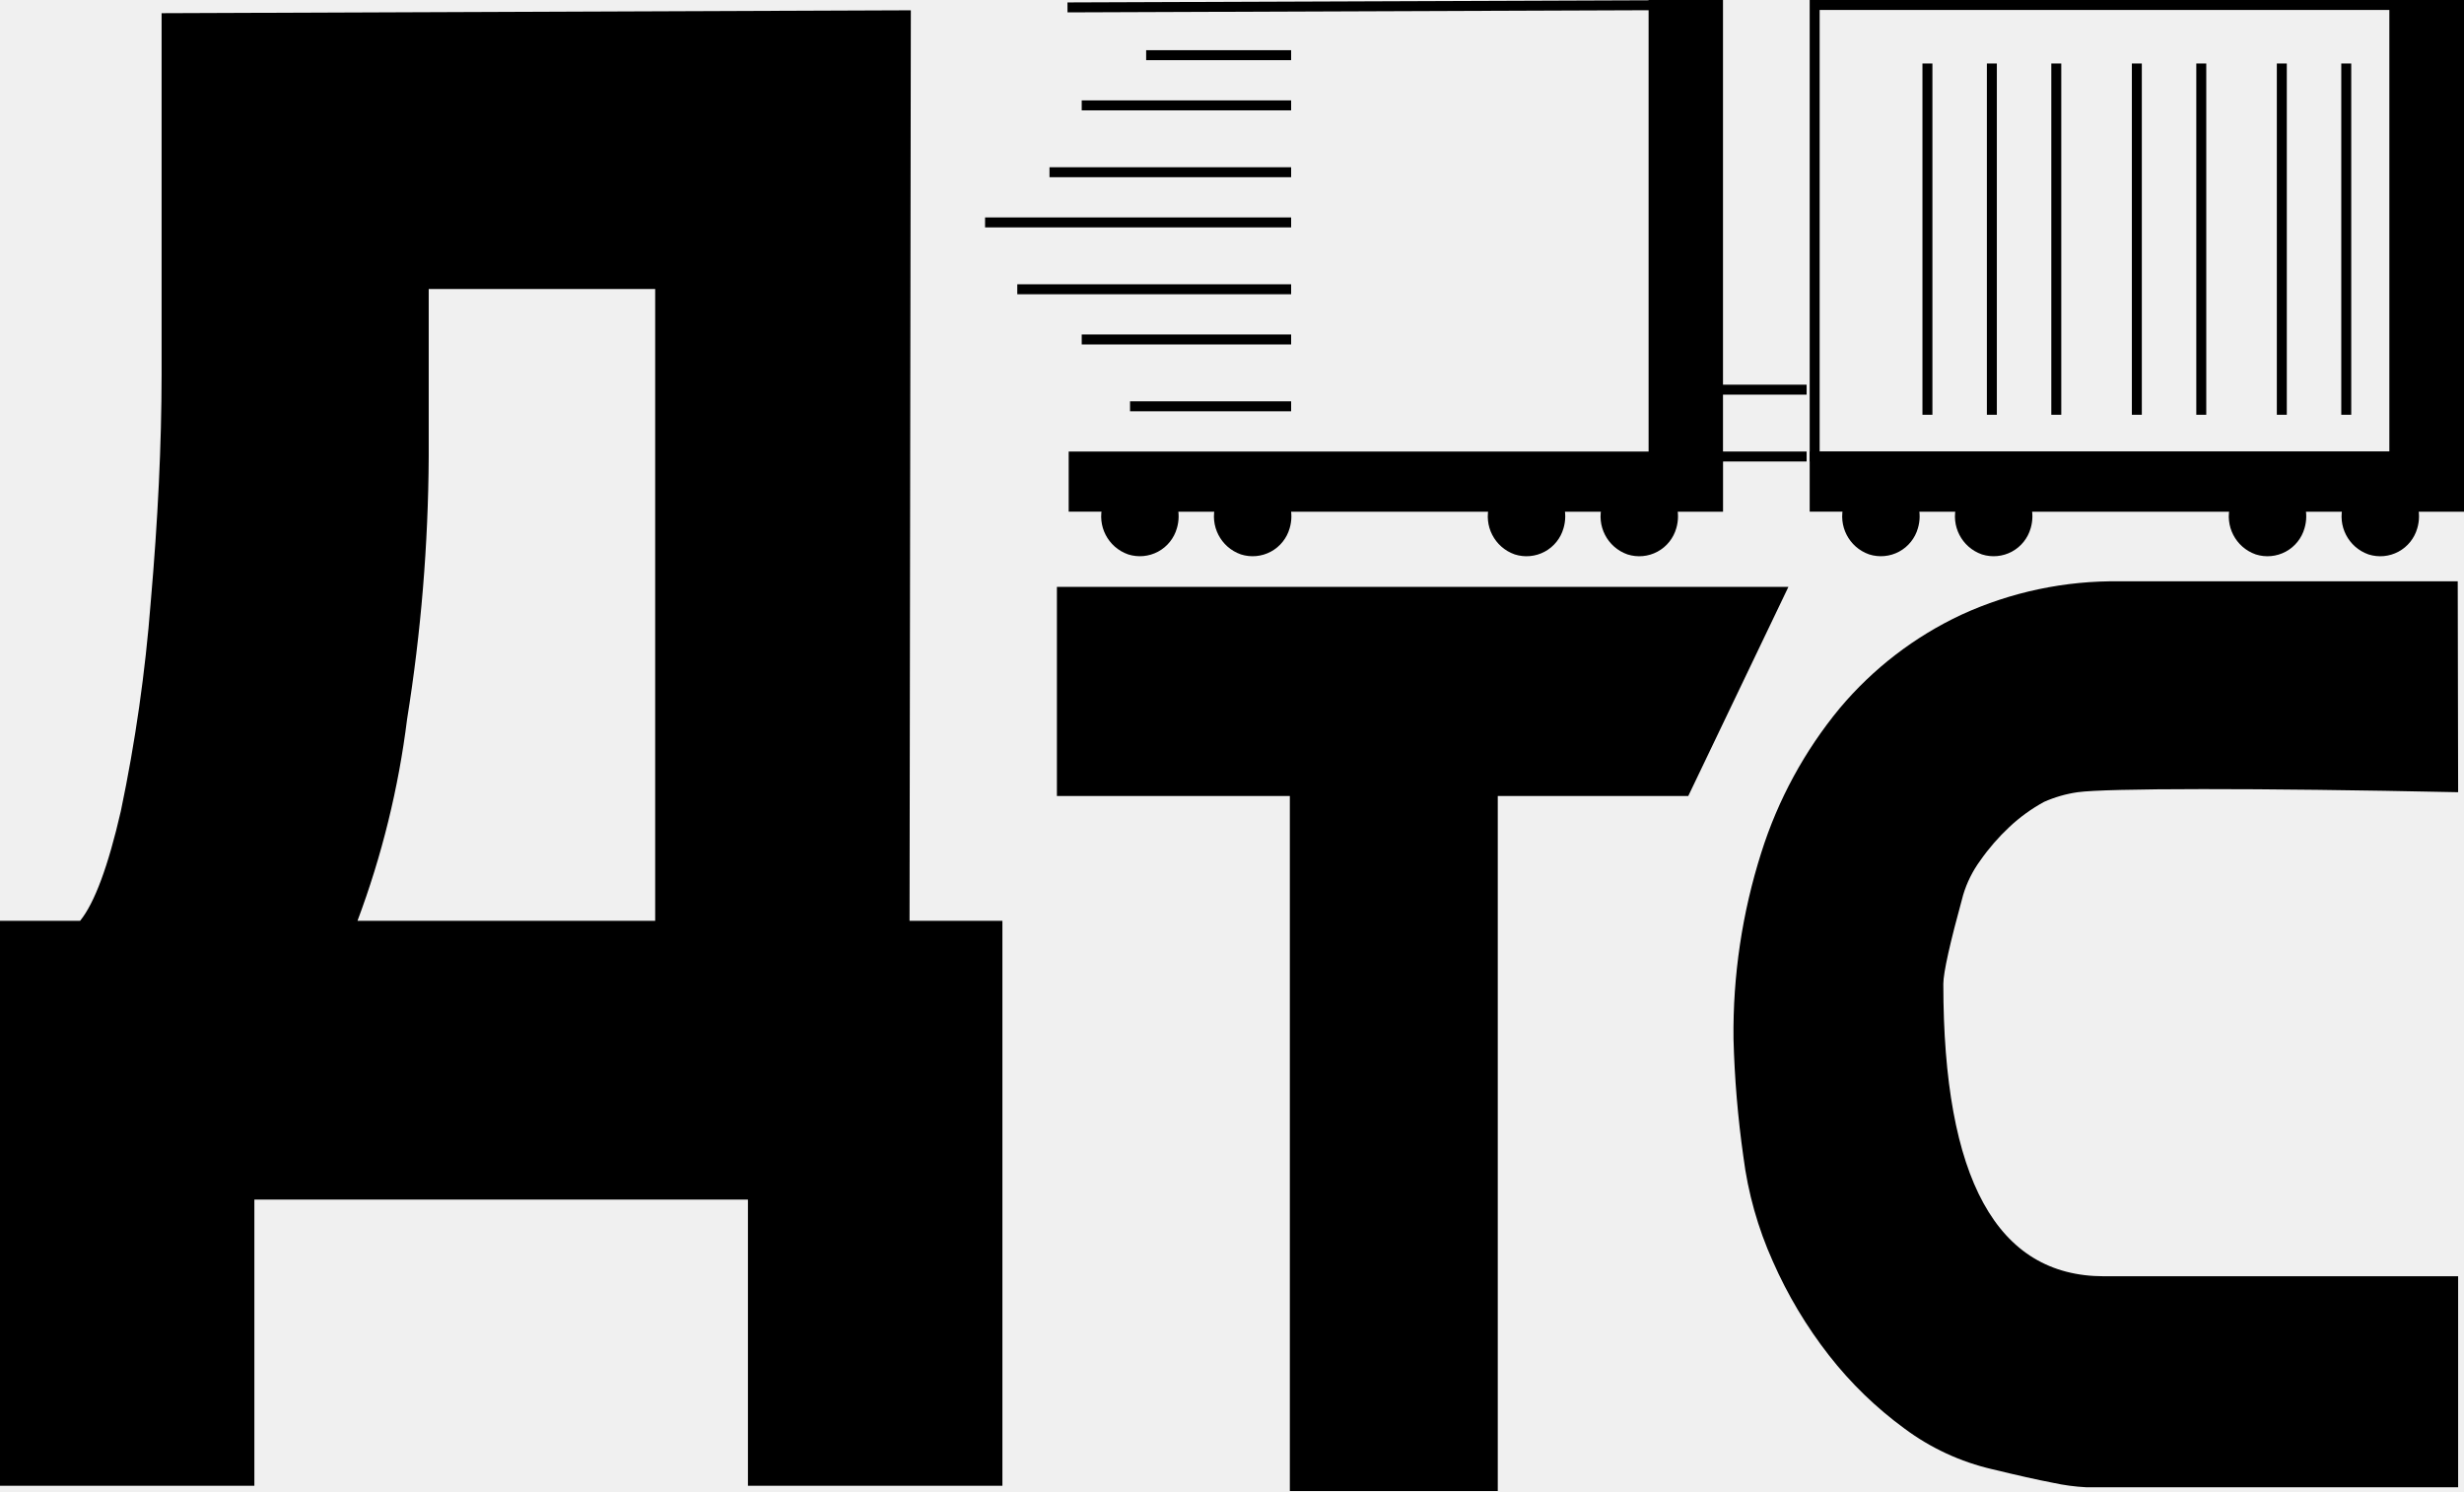
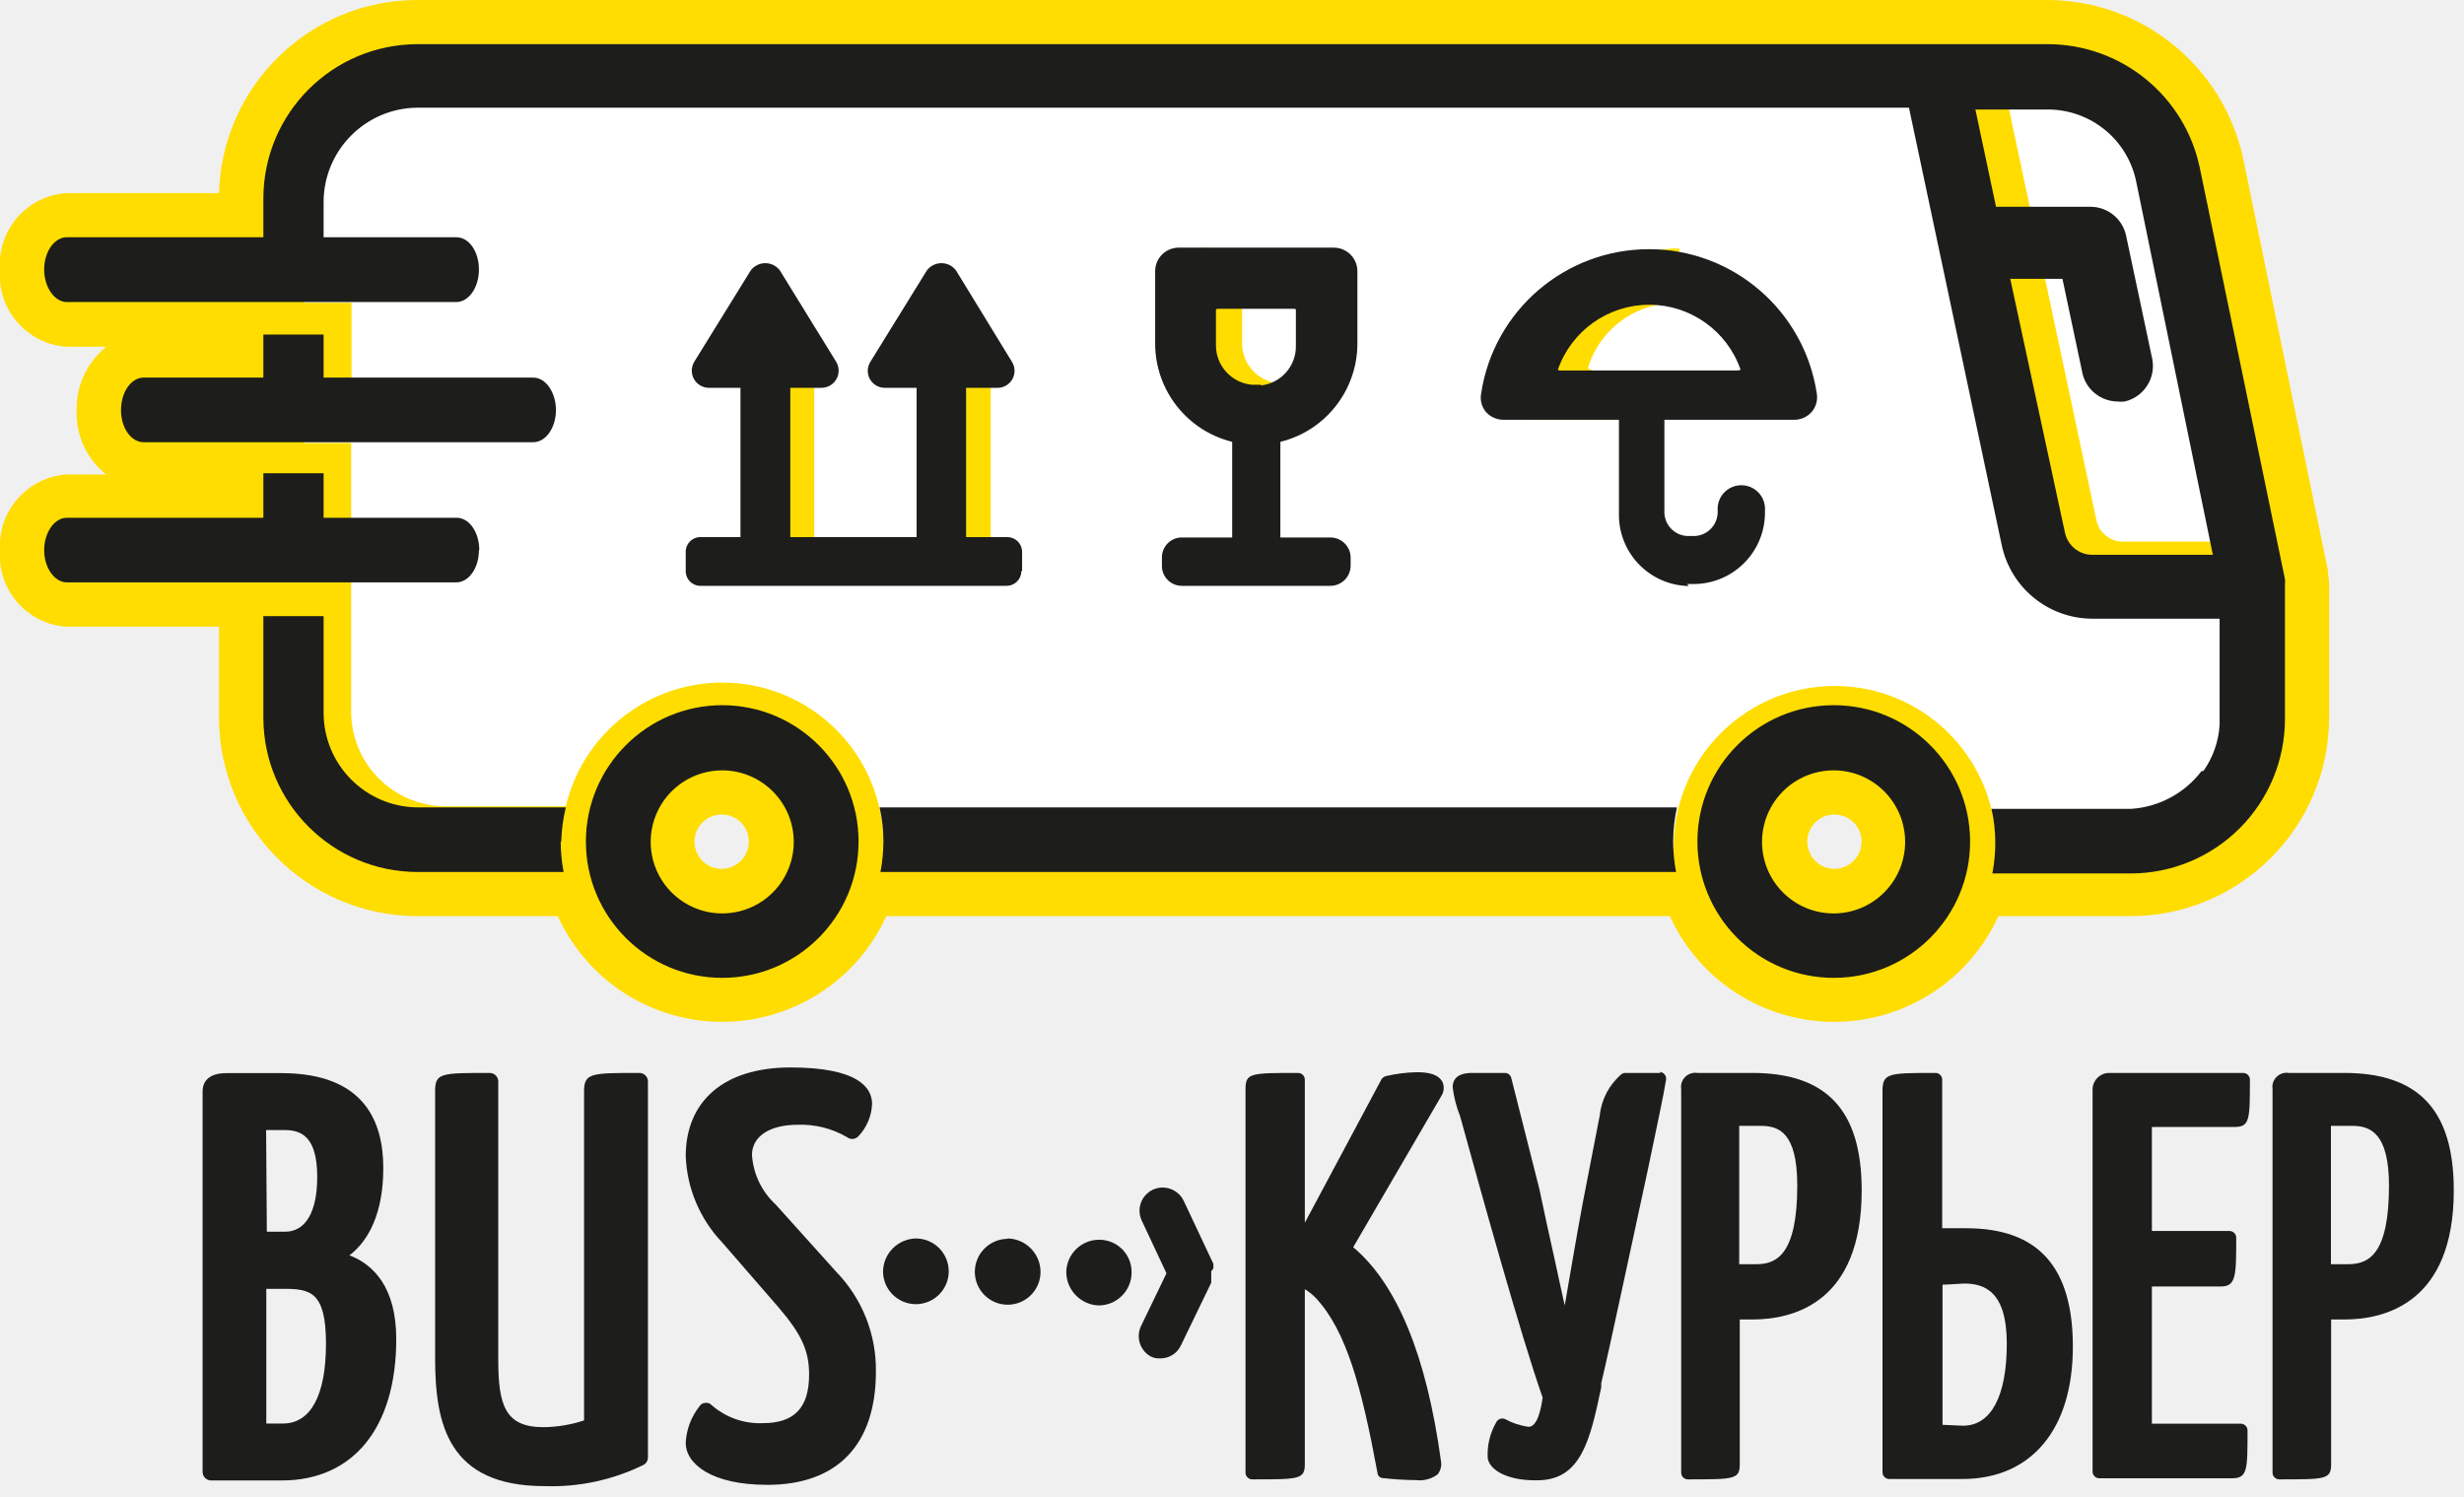
- <svg xmlns="http://www.w3.org/2000/svg" width="247.309" height="149.674" viewBox="0 0 247.309 149.674">
-   <g transform="translate(-1295 -525.836)">
-     <path d="M133.7,35.36l-.13,91.4h9.32v56.71H117.35V154.74H67.81v28.73H42.28V126.76h8.04q2.175-2.685,4.09-11.02a164.282,164.282,0,0,0,3-20.99q1.08-12.36,1.09-22.78V35.65ZM85.31,80.16a171.936,171.936,0,0,1-2.17,26.35,88.72,88.72,0,0,1-4.98,20.25h29.88V63.34H85.31Z" transform="translate(1252.72 491.51)" />
-     <path d="M221.78,93.24l-10.05,20.99H192.61V184H171.74V114.23H148.36V93.24Z" transform="translate(1252.72 491.51)" />
-     <g transform="translate(1252.72 491.51)">
-       <path d="M288.96,92.67q.015,10.59.04,21.18c-20.36-.43-35.28-.4-38.19,0a12.814,12.814,0,0,0-3.37.97,16.852,16.852,0,0,0-3.48,2.52,21.343,21.343,0,0,0-2.93,3.38,11.336,11.336,0,0,0-1.71,3.44c-1.32,4.81-1.99,7.79-1.99,8.94q0,29.34,16.12,29.34H289v21.18H251.66a20.624,20.624,0,0,1-3.34-.45c-1.57-.3-3.6-.76-6.08-1.36a23.693,23.693,0,0,1-8.82-4.09,38.247,38.247,0,0,1-7.56-7.33,44.277,44.277,0,0,1-5.64-9.44,37,37,0,0,1-2.96-10.52,103.181,103.181,0,0,1-.99-11.82,59.476,59.476,0,0,1,2.79-18.7,43.124,43.124,0,0,1,7.88-14.5,35.7,35.7,0,0,1,12.21-9.38,36.869,36.869,0,0,1,15.88-3.35h33.93Z" />
-     </g>
-     <g transform="translate(1402.143 526.336)">
-       <line y1="0.243" x2="65.293" transform="translate(0 0)" fill="none" stroke="#000" stroke-miterlimit="10" stroke-width="1" />
-     </g>
-     <g transform="translate(1397.104 554.873)">
-       <line x2="27.486" fill="none" stroke="#000" stroke-miterlimit="10" stroke-width="1" />
-     </g>
-     <g transform="translate(1393.87 548.163)">
-       <line x2="30.72" transform="translate(0)" fill="none" stroke="#000" stroke-miterlimit="10" stroke-width="1" />
-     </g>
-     <g transform="translate(1400.337 543.124)">
-       <line x2="24.252" transform="translate(0)" fill="none" stroke="#000" stroke-miterlimit="10" stroke-width="1" />
-     </g>
-     <g transform="translate(1477.136 526.336)">
-       <rect width="58.205" height="45.325" transform="translate(0 0)" fill="none" stroke="#000" stroke-miterlimit="10" stroke-width="1" />
-     </g>
-     <g transform="translate(1535.342 526.336)">
-       <rect width="6.467" height="45.325" transform="translate(0 0)" stroke="#000" stroke-miterlimit="10" stroke-width="1" />
-     </g>
-     <g transform="translate(1530.491 532.211)">
-       <line y2="35.26" transform="translate(0 0)" fill="none" stroke="#000" stroke-miterlimit="10" stroke-width="1" />
-     </g>
-     <g transform="translate(1524.024 532.211)">
-       <line y2="35.26" transform="translate(0 0)" fill="none" stroke="#000" stroke-miterlimit="10" stroke-width="1" />
-     </g>
-     <g transform="translate(1515.94 532.211)">
-       <line y2="35.26" transform="translate(0 0)" fill="none" stroke="#000" stroke-miterlimit="10" stroke-width="1" />
-     </g>
-     <g transform="translate(1509.473 532.211)">
-       <line y2="35.26" transform="translate(0 0)" fill="none" stroke="#000" stroke-miterlimit="10" stroke-width="1" />
-     </g>
-     <g transform="translate(1501.388 532.211)">
-       <line y2="35.26" transform="translate(0 0)" fill="none" stroke="#000" stroke-miterlimit="10" stroke-width="1" />
-     </g>
-     <g transform="translate(1494.921 532.211)">
-       <line y2="35.26" transform="translate(0 0)" fill="none" stroke="#000" stroke-miterlimit="10" stroke-width="1" />
-     </g>
-     <g transform="translate(1488.454 532.211)">
-       <line y2="35.26" transform="translate(0 0)" fill="none" stroke="#000" stroke-miterlimit="10" stroke-width="1" />
-     </g>
-     <g transform="translate(1403.571 536.414)">
-       <line x2="21.019" transform="translate(0)" fill="none" stroke="#000" stroke-miterlimit="10" stroke-width="1" />
-     </g>
-     <g transform="translate(1410.038 531.375)">
-       <line x2="14.551" transform="translate(0)" fill="none" stroke="#000" stroke-miterlimit="10" stroke-width="1" />
-     </g>
-     <g transform="translate(1408.421 566.622)">
-       <line x2="16.168" transform="translate(0)" fill="none" stroke="#000" stroke-miterlimit="10" stroke-width="1" />
-     </g>
-     <g transform="translate(1403.571 559.912)">
-       <line x2="21.019" transform="translate(0)" fill="none" stroke="#000" stroke-miterlimit="10" stroke-width="1" />
-     </g>
-     <g transform="translate(1460.968 526.336)">
-       <rect width="6.467" height="45.325" transform="translate(0 0)" stroke="#000" stroke-miterlimit="10" stroke-width="1" />
-     </g>
-     <g transform="translate(1477.136 571.661)">
-       <path d="M285.623,74.61H220.95v5.039h3.4a3.536,3.536,0,0,0,2.223,4.312,3.362,3.362,0,0,0,4.258-2.29,3.685,3.685,0,0,0,.027-2.021h4.81a3.536,3.536,0,0,0,2.223,4.312,3.362,3.362,0,0,0,4.258-2.29,3.685,3.685,0,0,0,.027-2.021h20.978a3.536,3.536,0,0,0,2.223,4.312,3.362,3.362,0,0,0,4.258-2.29,3.686,3.686,0,0,0,.027-2.021h4.81a3.536,3.536,0,0,0,2.223,4.312,3.362,3.362,0,0,0,4.258-2.29,3.685,3.685,0,0,0,.027-2.021h4.648Z" transform="translate(-220.95 -74.61)" stroke="#000" stroke-miterlimit="10" stroke-width="1" />
-     </g>
-     <g transform="translate(1466.627 564.951)">
-       <line x2="9.701" transform="translate(0)" fill="none" stroke="#000" stroke-miterlimit="10" stroke-width="1" />
-     </g>
-     <g transform="translate(1466.627 571.661)">
-       <line x2="9.701" transform="translate(0)" fill="none" stroke="#000" stroke-miterlimit="10" stroke-width="1" />
-     </g>
-     <g transform="translate(1402.762 571.661)">
-       <path d="M230.423,74.61H165.75v5.039h3.4a3.536,3.536,0,0,0,2.223,4.312,3.362,3.362,0,0,0,4.258-2.29,3.686,3.686,0,0,0,.027-2.021h4.81a3.536,3.536,0,0,0,2.223,4.312,3.362,3.362,0,0,0,4.258-2.29,3.686,3.686,0,0,0,.027-2.021h20.978a3.536,3.536,0,0,0,2.223,4.312,3.362,3.362,0,0,0,4.258-2.29,3.686,3.686,0,0,0,.027-2.021h4.81a3.536,3.536,0,0,0,2.223,4.312,3.362,3.362,0,0,0,4.258-2.29,3.686,3.686,0,0,0,.027-2.021h4.648V74.61Z" transform="translate(-165.75 -74.61)" stroke="#000" stroke-miterlimit="10" stroke-width="1" />
+ <svg xmlns="http://www.w3.org/2000/svg" width="135px" height="82px" viewBox="0 0 135 82" version="1.1">
+   <defs />
+   <g id="Page-1" stroke="none" stroke-width="1" fill="none" fill-rule="evenodd">
+     <g id="logo" transform="translate(-1, 0)">
+       <path d="M128.55,31.37 L128.55,31.28 L123.91,8.73 C122.842,3.665 118.387,0.03 113.21,-1.18859094e-15 L23.88,-1.18859094e-15 C17.986,-0.002 13.163,4.689 13,10.58 L4.66,10.58 C3.617,10.644 2.642,11.123 1.955,11.91 C1.267,12.698 0.923,13.728 1,14.77 C0.915,15.818 1.254,16.857 1.943,17.653 C2.631,18.448 3.61,18.934 4.66,19 L6.82,19 C5.765,19.851 5.167,21.145 5.2,22.5 C5.156,23.855 5.753,25.151 6.81,26 L4.66,26 C2.505,26.139 0.869,27.995 1,30.15 C0.923,31.192 1.267,32.222 1.955,33.01 C2.642,33.797 3.617,34.276 4.66,34.34 L13,34.34 L13,39.34 C13.017,45.339 17.881,50.195 23.88,50.2 L31.56,50.2 C33.167,53.726 36.685,55.99 40.56,55.99 C44.435,55.99 47.953,53.726 49.56,50.2 L92.49,50.2 C94.097,53.726 97.615,55.99 101.49,55.99 C105.365,55.99 108.883,53.726 110.49,50.2 L117.71,50.2 C123.718,50.2 128.593,45.338 128.61,39.33 L128.61,32.08 C128.605,31.842 128.582,31.605 128.54,31.37 M40.54,47.61 C39.717,47.61 39.05,46.943 39.05,46.12 C39.05,45.297 39.717,44.63 40.54,44.63 C41.363,44.63 42.03,45.297 42.03,46.12 C42.025,46.941 41.361,47.605 40.54,47.61 M101.47,47.61 C100.653,47.588 100.006,46.912 100.02,46.094 C100.035,45.277 100.705,44.623 101.523,44.631 C102.341,44.638 103,45.302 103,46.12 C102.989,46.938 102.328,47.599 101.51,47.61" id="Shape" fill="#FFDD00" fill-rule="nonzero" />
+       <path d="M110.93,5.32 L115.86,28.5 C116.002,29.187 116.608,29.68 117.31,29.68 L124.31,29.68 L120.94,12.84 C120.11,8.7 117.48,5.16 113.28,5.16 L110.9,5.16 L110.9,5.32 L110.93,5.32 Z" id="Shape" fill="#FFFFFF" />
+       <path d="M124.35,33.22 L117.35,33.22 C114.973,33.204 112.925,31.542 112.42,29.22 L107.44,6 L107.38,5.66 L107.29,5.28 L107.29,5.18 L21.29,5.18 C19.295,5.191 17.681,6.805 17.67,8.8 L17.67,16.59 L20.26,16.59 L20.26,20.73 L17.65,20.73 L17.65,24.27 L20.24,24.27 L20.24,28.41 L17.65,28.41 L17.65,30 L20.24,30 L20.24,39 C20.245,41.832 22.519,44.136 25.35,44.18 L32,44.18 C33.031,39.847 37.131,36.962 41.558,37.455 C45.985,37.949 49.349,41.666 49.4,46.12 C49.4,46.24 49.4,46.36 49.4,46.47 L92.7,46.47 C92.7,46.36 92.7,46.24 92.7,46.12 C92.86,41.362 96.764,37.587 101.525,37.587 C106.286,37.587 110.19,41.362 110.35,46.12 C110.35,46.24 110.35,46.36 110.35,46.47 L115.6,46.47 C120.611,46.448 124.668,42.391 124.69,37.38 L124.69,33.22 L124.35,33.22 Z M45.61,30.3 L41.72,30.3 L41.72,20.36 L45.61,20.36 L45.61,30.3 Z M55.28,30.3 L51.39,30.3 L51.39,20.36 L55.28,20.36 L55.28,30.3 Z M70,24.17 C67.538,23.549 65.81,21.339 65.8,18.8 L65.8,14.8 C65.819,14.139 66.34,13.601 67,13.56 L69.14,16.82 C69.096,16.824 69.059,16.856 69.05,16.9 L69.05,18.9 C69.097,19.984 69.923,20.873 71,21 L70,24.17 Z M93,16.61 C90.715,16.514 88.657,17.98 88,20.17 C88,20.17 88.06,20.25 88.17,20.25 L91.25,23 L85,23 C84.614,23.007 84.246,22.837 84,22.54 C83.77,22.261 83.679,21.894 83.75,21.54 C84.517,17.011 88.407,13.676 93,13.61 L93,16.61 Z" id="Shape" fill="#FFFFFF" />
+       <path d="M67.48,69.5 C67.48,69.5 67.48,69.42 67.48,69.38 C67.48,69.34 67.48,69.29 67.48,69.25 L65.86,65.81 C65.562,65.17 64.801,64.892 64.16,65.19 C63.854,65.335 63.619,65.596 63.506,65.915 C63.393,66.234 63.413,66.585 63.56,66.89 L64.91,69.77 L63.52,72.65 C63.232,73.242 63.44,73.955 64,74.3 C64.17,74.397 64.365,74.442 64.56,74.43 C65.047,74.44 65.494,74.162 65.7,73.72 L67.36,70.29 C67.36,70.29 67.36,70.2 67.36,70.16 C67.37,70.121 67.37,70.079 67.36,70.04 C67.37,69.997 67.37,69.953 67.36,69.91 C67.36,69.91 67.36,69.83 67.36,69.79 C67.369,69.747 67.369,69.703 67.36,69.66 L67.48,69.5 Z" id="Shape" fill="#1D1D1B" fill-rule="nonzero" />
+       <path d="M61.25,67.93 C60.771,67.922 60.308,68.105 59.965,68.439 C59.621,68.774 59.425,69.231 59.42,69.71 C59.431,70.703 60.227,71.508 61.22,71.53 C62.204,71.514 62.995,70.714 63,69.73 C63.008,69.254 62.824,68.794 62.489,68.455 C62.154,68.117 61.696,67.927 61.22,67.93" id="Shape" fill="#1D1D1B" fill-rule="nonzero" />
+       <path d="M56.21,67.88 C55.214,67.886 54.41,68.694 54.41,69.69 C54.41,70.684 55.216,71.49 56.21,71.49 C57.204,71.49 58.01,70.684 58.01,69.69 C58.005,68.693 57.207,67.882 56.21,67.86" id="Shape" fill="#1D1D1B" fill-rule="nonzero" />
+       <path d="M51.2,67.86 C50.203,67.871 49.396,68.673 49.38,69.67 C49.386,70.66 50.19,71.46 51.18,71.46 C52.17,71.46 52.974,70.66 52.98,69.67 C52.985,68.68 52.19,67.871 51.2,67.86" id="Shape" fill="#1D1D1B" fill-rule="nonzero" />
+       <path d="M20.15,68.78 C21.18,68 22,66.5 22,64 C22,61.5 21,58.8 16.41,58.8 L13.41,58.8 C12.33,58.8 12.1,59.36 12.1,59.8 L12.1,80.66 C12.103,80.785 12.155,80.903 12.245,80.989 C12.335,81.076 12.455,81.123 12.58,81.12 L16.43,81.12 C20.35,81.12 22.71,78.24 22.71,73.37 C22.71,70.49 21.42,69.27 20.14,68.78 L20.15,68.78 Z M15.58,61.92 L16.58,61.92 C17.47,61.92 18.38,62.23 18.38,64.49 C18.38,66.41 17.74,67.49 16.62,67.49 L15.62,67.49 L15.58,61.92 Z M16.5,78 L15.59,78 L15.59,70.62 L16.52,70.62 C17.97,70.62 18.86,70.74 18.86,73.62 C18.86,76.5 18,78 16.5,78 Z" id="Shape" fill="#1D1D1B" fill-rule="nonzero" />
+       <path d="M36,58.79 C33.41,58.79 33,58.79 33,59.79 L33,77.83 C32.283,78.066 31.535,78.191 30.78,78.2 C28.67,78.2 28.3,77 28.3,74.49 L28.3,59.25 C28.295,58.998 28.092,58.795 27.84,58.79 C25.15,58.79 24.84,58.79 24.84,59.79 L24.84,74.43 C24.84,78.05 25.56,81.43 30.84,81.43 C32.726,81.494 34.599,81.088 36.29,80.25 C36.422,80.164 36.501,80.017 36.5,79.86 L36.5,59.25 C36.495,58.998 36.292,58.795 36.04,58.79" id="Shape" fill="#1D1D1B" fill-rule="nonzero" />
+       <path d="M43.5,66 C42.735,65.297 42.27,64.327 42.2,63.29 C42.2,62.29 43.13,61.63 44.7,61.63 C45.65,61.595 46.59,61.83 47.41,62.31 C47.603,62.461 47.879,62.434 48.04,62.25 C48.491,61.772 48.754,61.147 48.78,60.49 C48.78,59.58 47.99,58.49 44.31,58.49 C40.63,58.49 38.57,60.36 38.57,63.36 C38.641,65.124 39.352,66.802 40.57,68.08 L43.66,71.64 C44.9,73.09 45.33,74 45.33,75.31 C45.33,77.13 44.53,77.98 42.79,77.98 C41.769,78.022 40.771,77.671 40,77 C39.908,76.895 39.768,76.846 39.63,76.87 C39.501,76.877 39.384,76.948 39.32,77.06 C38.868,77.633 38.606,78.332 38.57,79.06 C38.57,80.2 39.96,81.36 43.04,81.36 C46.88,81.36 48.99,79.16 48.99,75.15 C49.017,73.11 48.233,71.142 46.81,69.68 L43.5,66 Z" id="Shape" fill="#1D1D1B" fill-rule="nonzero" />
+       <path d="M80,59.23 C79.79,58.9 79.36,58.75 78.63,58.75 C78.064,58.762 77.501,58.832 76.95,58.96 C76.851,58.984 76.763,59.04 76.7,59.12 L72.49,67 L72.49,59.14 C72.479,58.944 72.317,58.79 72.12,58.79 C69.51,58.79 69.24,58.79 69.24,59.68 L69.24,80.68 C69.234,80.881 69.39,81.049 69.59,81.06 C72.2,81.06 72.49,81.06 72.49,80.21 L72.49,70.64 C72.718,70.778 72.926,70.947 73.11,71.14 C74.77,72.94 75.6,76 76.47,80.7 C76.481,80.863 76.616,80.99 76.78,80.99 C77.378,81.059 77.978,81.096 78.58,81.1 C78.999,81.153 79.422,81.042 79.76,80.79 C79.928,80.587 79.998,80.319 79.95,80.06 C79.16,74.28 77.54,70.35 75.14,68.34 L80,60 C80.133,59.757 80.133,59.463 80,59.22" id="Shape" fill="#1D1D1B" fill-rule="nonzero" />
+       <path d="M92,58.79 L90.05,58.79 C89.979,58.789 89.909,58.81 89.85,58.85 C89.173,59.42 88.742,60.23 88.65,61.11 L87.73,65.85 C87.38,67.72 87.07,69.56 86.73,71.53 C86.52,70.62 86.34,69.73 86.15,68.88 C85.88,67.66 85.61,66.46 85.34,65.15 L83.8,59.06 C83.759,58.901 83.615,58.789 83.45,58.79 L81.69,58.79 C81.42,58.79 80.59,58.79 80.59,59.58 C80.659,60.125 80.796,60.66 81,61.17 C82.16,65.38 84.32,73.17 85.52,76.58 C85.43,77.22 85.23,78.18 84.75,78.18 C84.301,78.121 83.867,77.978 83.47,77.76 C83.295,77.677 83.086,77.742 82.99,77.91 C82.635,78.514 82.468,79.21 82.51,79.91 C82.64,80.61 83.69,81.11 85.06,81.11 L85.23,81.11 C87.65,81.11 88.13,78.85 88.73,76.02 L88.73,75.79 C89.21,73.79 90.34,68.44 91.28,64.11 C91.75,61.87 92.15,59.99 92.28,59.18 C92.303,59.07 92.274,58.955 92.2,58.87 C92.131,58.781 92.022,58.733 91.91,58.74" id="Shape" fill="#1D1D1B" fill-rule="nonzero" />
+       <path d="M97,58.79 L94,58.79 C93.754,58.752 93.505,58.833 93.329,59.009 C93.153,59.185 93.072,59.434 93.11,59.68 L93.11,80.68 C93.104,80.881 93.26,81.049 93.46,81.06 C96.05,81.06 96.32,81.06 96.32,80.21 L96.32,72.3 L97,72.3 C99.26,72.3 103,71.38 103,65.23 C103,60.84 101.09,58.79 97,58.79 M97.29,69.27 L96.29,69.27 L96.29,61.69 L97.47,61.69 C98.47,61.69 99.47,62.06 99.47,64.96 C99.47,68.75 98.33,69.27 97.23,69.27" id="Shape" fill="#1D1D1B" fill-rule="nonzero" />
+       <path d="M108.71,67.3 L107.41,67.3 L107.41,59.14 C107.4,58.951 107.249,58.8 107.06,58.79 C104.47,58.79 104.14,58.79 104.14,59.79 L104.14,80.66 C104.137,80.76 104.175,80.857 104.245,80.928 C104.314,81 104.41,81.04 104.51,81.04 L108.51,81.04 C112.3,81.04 114.57,78.32 114.57,73.79 C114.57,69.42 112.67,67.3 108.73,67.3 M108.55,78.12 L107.43,78.07 L107.43,70.39 C107.8,70.39 108.43,70.33 108.61,70.33 C109.69,70.33 110.95,70.72 110.95,73.62 C110.95,76.52 110.08,78.12 108.55,78.12" id="Shape" fill="#1D1D1B" fill-rule="nonzero" />
+       <path d="M123.44,61.75 C124.27,61.75 124.27,61.32 124.27,59.14 C124.259,58.94 124.091,58.784 123.89,58.79 L116.54,58.79 C116.053,58.801 115.661,59.193 115.65,59.68 L115.65,80.68 C115.678,80.855 115.823,80.988 116,81 L123.29,81 C124.14,81 124.14,80.54 124.14,78.39 C124.146,78.189 123.99,78.021 123.79,78.01 L118.9,78.01 L118.9,70.49 L122.69,70.49 C123.52,70.49 123.52,69.87 123.52,67.82 C123.52,67.616 123.354,67.45 123.15,67.45 L118.9,67.45 L118.9,61.75 L123.44,61.75 Z" id="Shape" fill="#1D1D1B" fill-rule="nonzero" />
+       <path d="M129.4,58.79 L126.4,58.79 C126.154,58.752 125.905,58.833 125.729,59.009 C125.553,59.185 125.472,59.434 125.51,59.68 L125.51,80.68 C125.507,80.78 125.545,80.877 125.615,80.948 C125.684,81.02 125.78,81.06 125.88,81.06 C128.45,81.06 128.72,81.06 128.72,80.21 L128.72,72.3 L129.44,72.3 C131.68,72.3 135.44,71.38 135.44,65.23 C135.44,60.84 133.53,58.79 129.44,58.79 M129.71,69.27 L128.71,69.27 L128.71,61.69 L129.89,61.69 C130.84,61.69 131.89,62.06 131.89,64.96 C131.89,68.75 130.77,69.27 129.65,69.27" id="Shape" fill="#1D1D1B" fill-rule="nonzero" />
+       <path d="M75.37,18.85 L75.37,14.85 C75.367,14.508 75.229,14.181 74.985,13.941 C74.741,13.701 74.412,13.567 74.07,13.57 L65.57,13.57 C64.865,13.575 64.295,14.145 64.29,14.85 L64.29,18.85 C64.303,21.392 66.042,23.601 68.51,24.21 L68.51,29.45 L65.74,29.45 C65.451,29.453 65.175,29.57 64.972,29.776 C64.77,29.983 64.657,30.261 64.66,30.55 L64.66,31 C64.657,31.289 64.77,31.567 64.972,31.774 C65.175,31.98 65.451,32.097 65.74,32.1 L73.9,32.1 C74.505,32.095 74.995,31.605 75,31 L75,30.55 C74.995,29.945 74.505,29.455 73.9,29.45 L71.15,29.45 L71.15,24.21 C73.618,23.601 75.357,21.392 75.37,18.85 M70.09,21.08 L69.57,21.08 C68.458,20.967 67.614,20.028 67.62,18.91 L67.62,17 C67.62,16.977 67.63,16.955 67.647,16.94 C67.664,16.924 67.687,16.917 67.71,16.92 L71.93,16.92 C71.95,16.92 71.97,16.929 71.983,16.944 C71.997,16.959 72.003,16.98 72,17 L72,18.95 C72.017,20.061 71.184,21.001 70.08,21.12" id="Shape" fill="#1D1D1B" fill-rule="nonzero" />
+       <path d="M57,31.29 L57,30.24 C57,29.793 56.637,29.43 56.19,29.43 L53.93,29.43 L53.93,21.25 L55.65,21.25 C55.991,21.252 56.305,21.068 56.47,20.77 C56.635,20.472 56.623,20.107 56.44,19.82 L53.38,14.82 C53.191,14.568 52.895,14.42 52.58,14.42 C52.265,14.42 51.969,14.568 51.78,14.82 L48.69,19.82 C48.507,20.107 48.495,20.472 48.66,20.77 C48.825,21.068 49.139,21.252 49.48,21.25 L51.22,21.25 L51.22,29.43 L44.3,29.43 L44.3,21.25 L46,21.25 C46.341,21.253 46.657,21.07 46.826,20.773 C46.994,20.476 46.988,20.111 46.81,19.82 L43.73,14.82 C43.541,14.568 43.245,14.42 42.93,14.42 C42.615,14.42 42.319,14.568 42.13,14.82 L39.04,19.82 C38.862,20.111 38.856,20.476 39.024,20.773 C39.193,21.07 39.509,21.253 39.85,21.25 L41.57,21.25 L41.57,29.43 L39.35,29.43 C38.912,29.441 38.564,29.802 38.57,30.24 L38.57,31.29 C38.564,31.728 38.912,32.089 39.35,32.1 L56.15,32.1 C56.365,32.1 56.571,32.015 56.723,31.863 C56.875,31.711 56.96,31.505 56.96,31.29" id="Shape" fill="#1D1D1B" fill-rule="nonzero" />
+       <path d="M93.43,32 L93.86,32 C94.901,31.982 95.891,31.549 96.612,30.798 C97.332,30.048 97.724,29.04 97.7,28 C97.743,27.51 97.506,27.038 97.088,26.78 C96.669,26.522 96.141,26.522 95.722,26.78 C95.304,27.038 95.067,27.51 95.11,28 C95.138,28.722 94.581,29.332 93.86,29.37 L93.43,29.37 C92.713,29.327 92.161,28.718 92.19,28 L92.19,23 L99.27,23 C99.653,23.013 100.021,22.851 100.27,22.56 C100.502,22.282 100.6,21.917 100.54,21.56 C99.851,17.014 95.943,13.654 91.345,13.654 C86.747,13.654 82.839,17.014 82.15,21.56 C82.083,21.914 82.174,22.279 82.4,22.56 C82.652,22.848 83.018,23.009 83.4,23 L89.7,23 L89.7,28.11 C89.673,29.15 90.063,30.157 90.782,30.908 C91.501,31.659 92.49,32.092 93.53,32.11 L93.43,32 Z M86.53,20.3 C86.43,20.3 86.36,20.3 86.36,20.24 C87.106,18.118 89.111,16.698 91.36,16.698 C93.609,16.698 95.614,18.118 96.36,20.24 C96.36,20.24 96.36,20.3 96.19,20.3 L86.53,20.3 Z" id="Shape" fill="#1D1D1B" fill-rule="nonzero" />
+       <path d="M15.43,18.33 L15.43,20.69 L8.87,20.69 C8.19,20.69 7.63,21.48 7.63,22.47 C7.63,23.46 8.19,24.23 8.87,24.23 L30.22,24.23 C30.9,24.23 31.46,23.44 31.46,22.47 C31.46,21.5 30.9,20.69 30.22,20.69 L18.73,20.69 L18.73,18.33 L15.43,18.33 Z" id="Shape" fill="#1D1D1B" fill-rule="nonzero" />
+       <path d="M27.26,30.15 C27.26,29.15 26.7,28.37 26.02,28.37 L18.73,28.37 L18.73,25.93 L15.43,25.93 L15.43,28.37 L4.66,28.37 C3.98,28.37 3.42,29.18 3.42,30.15 C3.42,31.12 4,31.91 4.66,31.91 L26,31.91 C26.68,31.91 27.24,31.13 27.24,30.15" id="Shape" fill="#1D1D1B" fill-rule="nonzero" />
+       <path d="M101.51,53.58 C105.632,53.558 108.956,50.202 108.94,46.08 C108.923,41.959 105.572,38.629 101.45,38.64 C97.328,38.651 93.995,41.998 94,46.12 C94,48.102 94.789,50.003 96.192,51.402 C97.595,52.802 99.498,53.585 101.48,53.58 M101.48,42.21 C103.644,42.221 105.389,43.983 105.38,46.147 C105.371,48.31 103.61,50.057 101.447,50.05 C99.283,50.043 97.535,48.284 97.54,46.12 C97.543,45.079 97.96,44.081 98.699,43.348 C99.438,42.614 100.439,42.205 101.48,42.21" id="Shape" fill="#1D1D1B" fill-rule="nonzero" />
+       <path d="M33.1,46.12 C33.106,50.243 36.45,53.582 40.573,53.58 C44.696,53.578 48.038,50.236 48.04,46.113 C48.042,41.99 44.703,38.646 40.58,38.64 C36.449,38.64 33.1,41.989 33.1,46.12 M44.49,46.12 C44.494,47.707 43.54,49.14 42.075,49.75 C40.609,50.359 38.921,50.024 37.798,48.902 C36.676,47.779 36.341,46.091 36.95,44.625 C37.56,43.16 38.993,42.206 40.58,42.21 C42.735,42.221 44.479,43.965 44.49,46.12" id="Shape" fill="#1D1D1B" fill-rule="nonzero" />
+       <path d="M31.75,46.12 C31.766,45.486 31.85,44.856 32,44.24 L23.84,44.24 C21.009,44.196 18.735,41.892 18.73,39.06 L18.73,33.76 L15.43,33.76 L15.43,39.33 C15.436,43.995 19.215,47.774 23.88,47.78 L31.88,47.78 C31.776,47.233 31.722,46.677 31.72,46.12" id="Shape" fill="#1D1D1B" fill-rule="nonzero" />
+       <path d="M4.66,16.55 L26,16.55 C26.68,16.55 27.24,15.76 27.24,14.77 C27.24,13.78 26.7,13 26,13 L18.73,13 L18.73,11.08 C18.73,8.223 21.043,5.906 23.9,5.9 L105.59,5.9 L110.68,29.9 C111.185,32.222 113.233,33.884 115.61,33.9 L122.61,33.9 L122.61,39.41 C122.61,39.51 122.61,39.62 122.61,39.72 C122.555,40.63 122.247,41.506 121.72,42.25 L121.62,42.25 C120.694,43.466 119.286,44.221 117.76,44.32 L110.11,44.32 C110.252,44.937 110.322,45.567 110.32,46.2 C110.318,46.757 110.264,47.313 110.16,47.86 L117.72,47.86 C119.964,47.863 122.117,46.974 123.705,45.389 C125.293,43.805 126.187,41.654 126.19,39.41 L126.19,32.08 C126.2,31.964 126.2,31.846 126.19,31.73 L121.53,9.22 C120.716,5.27 117.243,2.432 113.21,2.42 L23.88,2.42 C19.215,2.426 15.436,6.205 15.43,10.87 L15.43,13 L4.66,13 C3.98,13 3.42,13.79 3.42,14.77 C3.42,15.75 4,16.55 4.66,16.55 Z M113.21,6 C115.572,6.005 117.601,7.681 118.05,10 L122.24,30.4 L115.61,30.4 C114.901,30.389 114.293,29.892 114.14,29.2 L111.14,15.28 L114,15.28 L115.11,20.52 C115.341,21.379 116.111,21.982 117,22 C117.136,22.015 117.274,22.015 117.41,22 C118.458,21.756 119.126,20.726 118.92,19.67 L117.48,12.88 C117.273,11.983 116.48,11.343 115.56,11.33 L110.36,11.33 L109.23,6 L113.21,6 Z" id="Shape" fill="#1D1D1B" fill-rule="nonzero" />
+       <path d="M49.19,44.24 C49.332,44.857 49.402,45.487 49.4,46.12 C49.398,46.677 49.344,47.233 49.24,47.78 L92.83,47.78 C92.726,47.233 92.672,46.677 92.67,46.12 C92.673,45.488 92.743,44.857 92.88,44.24 L49.19,44.24 Z" id="Shape" fill="#1D1D1B" fill-rule="nonzero" />
    </g>
  </g>
</svg>
